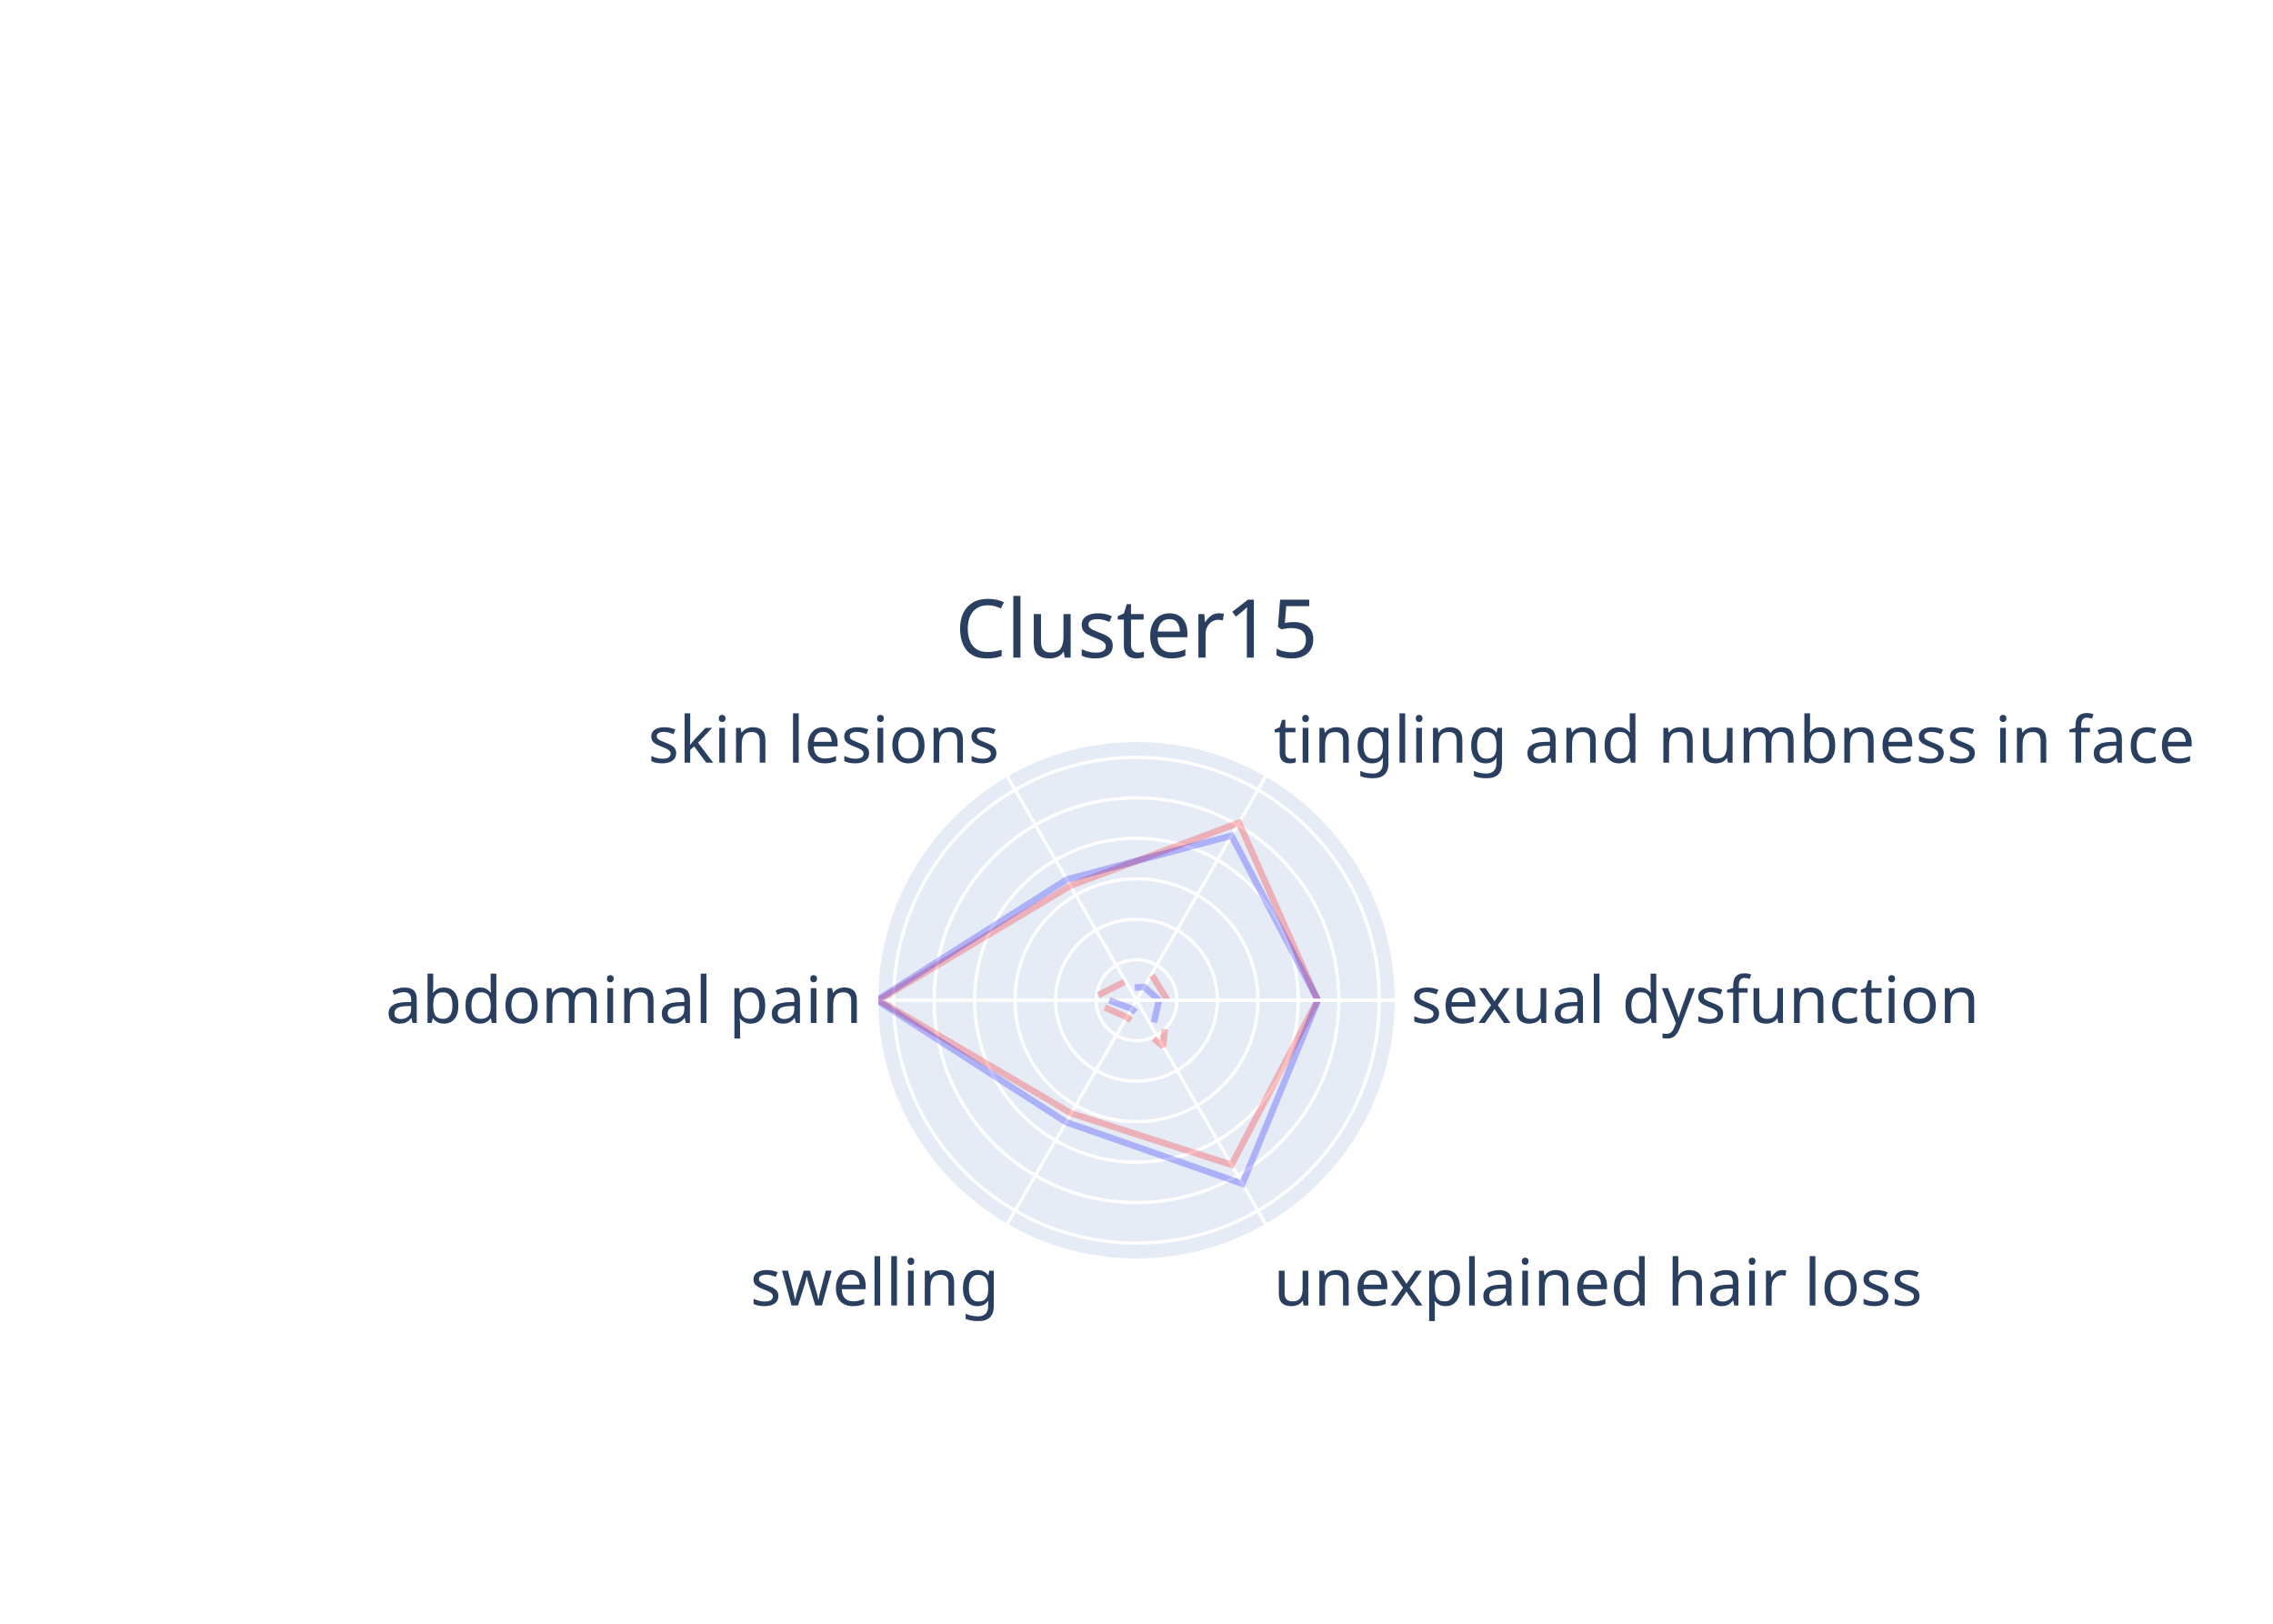
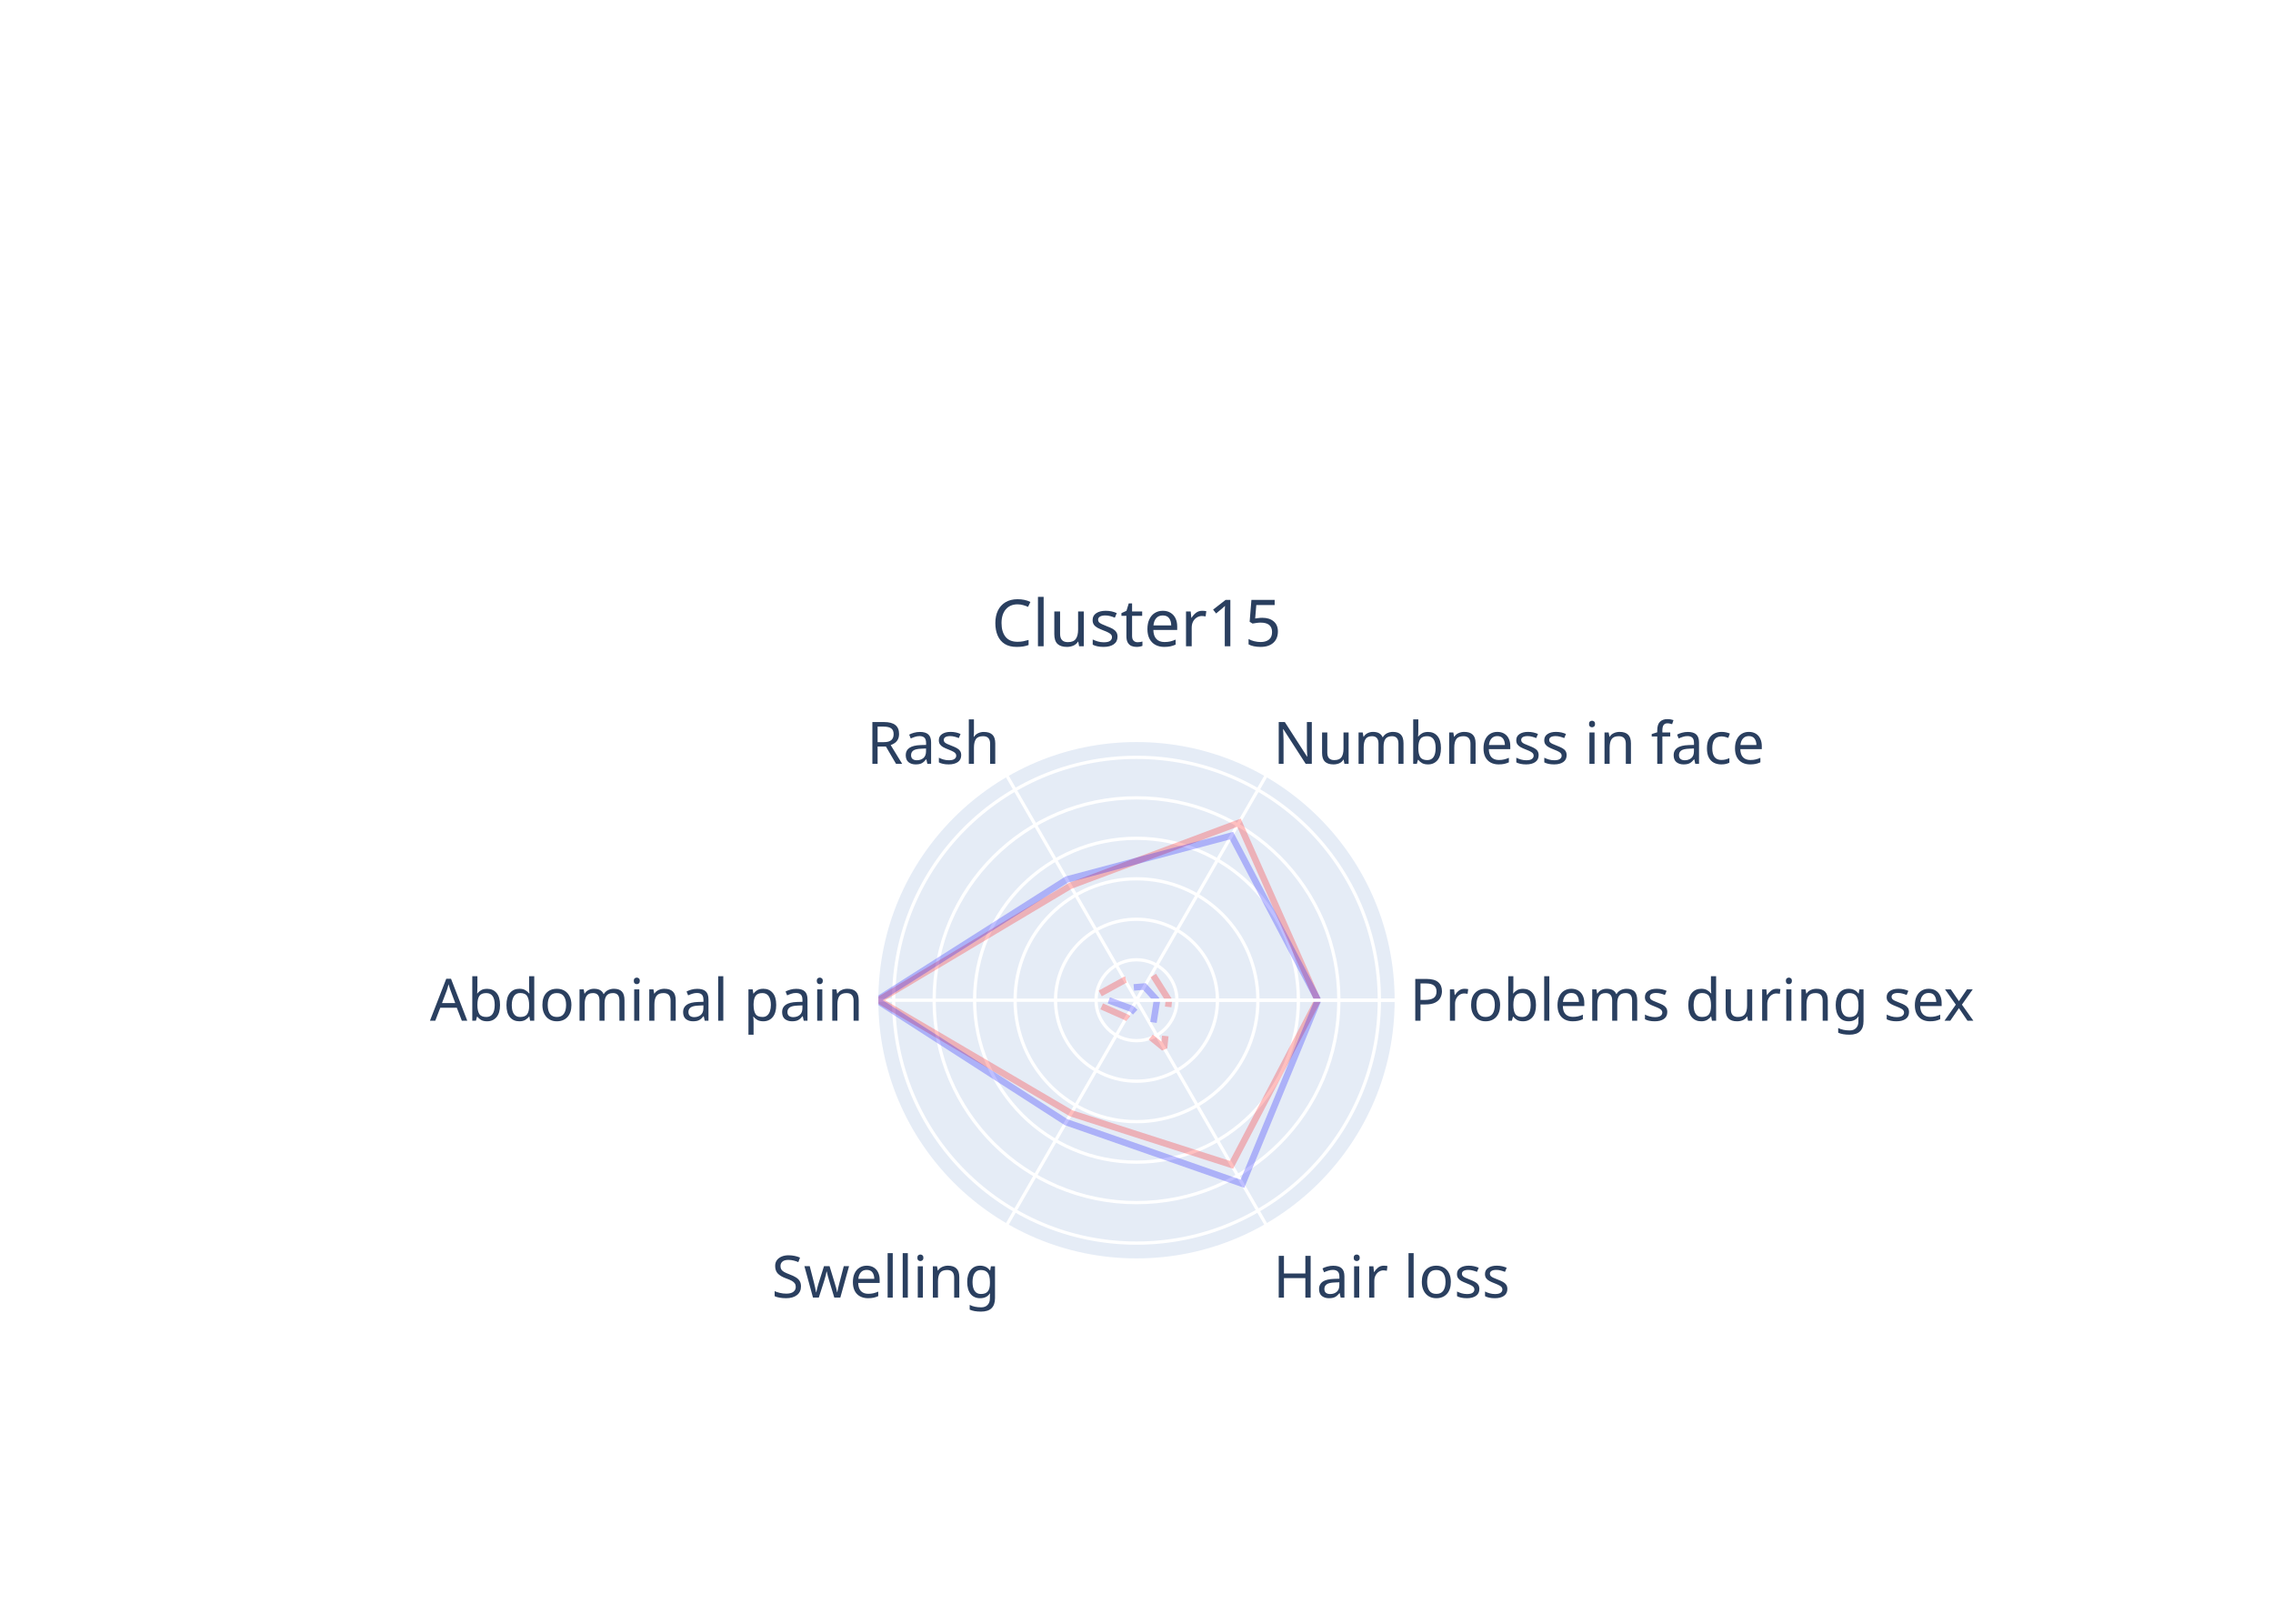
<svg xmlns="http://www.w3.org/2000/svg" class="main-svg" width="700" height="500" style="" viewBox="0 0 700 500">
  <rect x="0" y="0" width="700" height="500" style="fill: rgb(255, 255, 255); fill-opacity: 1;" />
-   <defs id="defs-f0427c">
+   <defs id="defs-57e621">
    <g class="clips">
-       <clipPath id="clipf0427cpolar-for-traces">
+       <clipPath id="clip57e621polar-for-traces">
        <path d="M80,0A80,80 0,1,0 -80,-9.797174393178826e-15A80,80 0,1,0 80,1.9594348786357652e-14Z" transform="translate(80,80)" />
      </clipPath>
    </g>
    <g class="gradients" />
    <g class="patterns" />
  </defs>
  <g class="bglayer" />
  <g class="layer-below">
    <g class="imagelayer" />
    <g class="shapelayer" />
  </g>
  <g class="cartesianlayer" />
  <g class="polarlayer">
    <g class="polar">
      <g class="polarsublayer draglayer" />
      <g class="polarsublayer plotbg">
        <path d="M80,0A80,80 0,1,0 -80,-9.797174393178826e-15A80,80 0,1,0 80,1.9594348786357652e-14Z" transform="translate(350,308)" style="fill: rgb(229, 236, 246); fill-opacity: 1;" />
      </g>
      <g class="polarsublayer backplot">
        <g class="maplayer" />
      </g>
      <g class="polarsublayer angular-grid" style="fill: none;">
        <path class="angularaxisgrid" d="M350,308L430,308" style="stroke: rgb(255, 255, 255); stroke-opacity: 1; stroke-width: 1px;" />
        <path class="angularaxisgrid" d="M350,308L390,238.718" style="stroke: rgb(255, 255, 255); stroke-opacity: 1; stroke-width: 1px;" />
        <path class="angularaxisgrid" d="M350,308L310,238.718" style="stroke: rgb(255, 255, 255); stroke-opacity: 1; stroke-width: 1px;" />
        <path class="angularaxisgrid" d="M350,308L270,308" style="stroke: rgb(255, 255, 255); stroke-opacity: 1; stroke-width: 1px;" />
        <path class="angularaxisgrid" d="M350,308L310,377.282" style="stroke: rgb(255, 255, 255); stroke-opacity: 1; stroke-width: 1px;" />
        <path class="angularaxisgrid" d="M350,308L390,377.282" style="stroke: rgb(255, 255, 255); stroke-opacity: 1; stroke-width: 1px;" />
      </g>
      <g class="polarsublayer radial-grid" transform="translate(350,308)" style="fill: none;">
        <path class="xgrid" d="M12.46,0A12.46,12.46 0,1,0 -12.46,-1.5259099117376022e-15A12.46,12.46 0,1,0 12.46,3.0518198234752044e-15Z" style="stroke: rgb(255, 255, 255); stroke-opacity: 1; stroke-width: 1px;" />
        <path class="xgrid" d="M24.93,0A24.93,24.93 0,1,0 -24.93,-3.0530444702743516e-15A24.93,24.93 0,1,0 24.93,6.106088940548703e-15Z" style="stroke: rgb(255, 255, 255); stroke-opacity: 1; stroke-width: 1px;" />
        <path class="xgrid" d="M37.39,0A37.39,37.39 0,1,0 -37.39,-4.5789543820119534e-15A37.39,37.39 0,1,0 37.39,9.157908764023907e-15Z" style="stroke: rgb(255, 255, 255); stroke-opacity: 1; stroke-width: 1px;" />
        <path class="xgrid" d="M49.86,0A49.86,49.86 0,1,0 -49.86,-6.106088940548703e-15A49.86,49.86 0,1,0 49.86,1.2212177881097406e-14Z" style="stroke: rgb(255, 255, 255); stroke-opacity: 1; stroke-width: 1px;" />
        <path class="xgrid" d="M62.32,0A62.32,62.32 0,1,0 -62.32,-7.631998852286305e-15A62.32,62.32 0,1,0 62.32,1.526399770457261e-14Z" style="stroke: rgb(255, 255, 255); stroke-opacity: 1; stroke-width: 1px;" />
        <path class="xgrid" d="M74.79,0A74.79,74.79 0,1,0 -74.79,-9.159133410823055e-15A74.79,74.79 0,1,0 74.79,1.831826682164611e-14Z" style="stroke: rgb(255, 255, 255); stroke-opacity: 1; stroke-width: 1px;" />
      </g>
-       <g class="polarsublayer frontplot" transform="translate(270,228)" clip-path="url(#clipf0427cpolar-for-traces)">
+       <g class="polarsublayer frontplot" transform="translate(270,228)" clip-path="url(#clip57e621polar-for-traces)">
        <g class="barlayer" />
        <g class="scatterlayer">
-           <g class="trace scatter tracecbfd94" style="stroke-miterlimit: 2; opacity: 1;">
+           <g class="trace scatter trace7d2782" style="stroke-miterlimit: 2; opacity: 1;">
            <g class="fills" />
            <g class="errorbars" />
            <g class="lines">
              <path class="js-line" d="M135.79,80L111.56,25.34L59.65,44.75L0.58,80L59.89,114.83L109.26,130.68L135.79,80" style="vector-effect: none; fill: none; stroke: rgb(255, 0, 0); stroke-opacity: 0.25; stroke-width: 2px; opacity: 1;" />
            </g>
            <g class="points" />
            <g class="text" />
          </g>
-           <g class="trace scatter traceda6ee7" style="stroke-miterlimit: 2; opacity: 1;">
+           <g class="trace scatter trace7d3cdd" style="stroke-miterlimit: 2; opacity: 1;">
            <g class="fills" />
            <g class="errorbars" />
            <g class="lines">
              <path class="js-line" d="M135.9,80L109.25,29.33L58.53,42.82L0,80L58.32,117.55L112.63,136.52L135.9,80" style="vector-effect: none; fill: none; stroke: rgb(0, 0, 255); stroke-opacity: 0.25; stroke-width: 2px; opacity: 1;" />
            </g>
            <g class="points" />
            <g class="text" />
          </g>
-           <g class="trace scatter traceb1ae21" style="stroke-miterlimit: 2; opacity: 1;">
+           <g class="trace scatter trace19d375" style="stroke-miterlimit: 2; opacity: 1;">
            <g class="fills" />
            <g class="errorbars" />
            <g class="lines">
-               <path class="js-line" d="M89.55,80L84.58,72.06L76.63,74.16L65.16,80L77,85.2L88.17,94.14L89.55,80" style="vector-effect: none; fill: none; stroke: rgb(255, 0, 0); stroke-opacity: 0.25; stroke-dasharray: 9px, 9px; stroke-width: 2px; opacity: 1;" />
+               <path class="js-line" d="M89.97,80L84.77,71.75L76.4,73.76L65.02,80L76.95,85.29L88.49,94.71L89.97,80" style="vector-effect: none; fill: none; stroke: rgb(255, 0, 0); stroke-opacity: 0.25; stroke-dasharray: 9px, 9px; stroke-width: 2px; opacity: 1;" />
            </g>
            <g class="points" />
            <g class="text" />
          </g>
-           <g class="trace scatter traceaf486c" style="stroke-miterlimit: 2; opacity: 1;">
+           <g class="trace scatter trace1a72d2" style="stroke-miterlimit: 2; opacity: 1;">
            <g class="fills" />
            <g class="errorbars" />
            <g class="lines">
-               <path class="js-line" d="M86.93,80L82.36,75.91L77.84,76.25L71.57,80L78.49,82.62L84.96,88.6L86.93,80" style="vector-effect: none; fill: none; stroke: rgb(0, 0, 255); stroke-opacity: 0.25; stroke-dasharray: 9px, 9px; stroke-width: 2px; opacity: 1;" />
+               <path class="js-line" d="M86.31,80L82.44,75.78L77.78,76.16L71.36,80L78.48,82.64L84.95,88.57L86.31,80" style="vector-effect: none; fill: none; stroke: rgb(0, 0, 255); stroke-opacity: 0.25; stroke-dasharray: 9px, 9px; stroke-width: 2px; opacity: 1;" />
            </g>
            <g class="points" />
            <g class="text" />
          </g>
        </g>
      </g>
      <g class="polarsublayer angular-line">
        <path d="M80,0A80,80 0,1,0 -80,-9.797174393178826e-15A80,80 0,1,0 80,1.9594348786357652e-14Z" transform="translate(350,308)" stroke-width="1" style="fill: none; stroke: rgb(255, 255, 255); stroke-opacity: 1;" />
      </g>
      <g class="polarsublayer radial-line">
        <line x1="0" y1="0" x2="80" y2="0" transform="translate(350,308)" stroke-width="1" style="fill: none; stroke: rgb(255, 255, 255); stroke-opacity: 1;" />
      </g>
      <g class="polarsublayer angular-axis">
        <g class="angularaxistick">
-           <text text-anchor="start" x="4.5" y="7" transform="translate(430,308)" style="font-family: sans-serif; font-size: 20px; fill: rgb(42, 63, 95); fill-opacity: 1; white-space: pre; opacity: 1;">sexual dysfunction</text>
+           <text text-anchor="start" x="4.1" y="6.3" transform="translate(430,308)" style="font-family: sans-serif; font-size: 18px; fill: rgb(42, 63, 95); fill-opacity: 1; white-space: pre; opacity: 1;">Problems during sex</text>
        </g>
        <g class="angularaxistick">
-           <text text-anchor="start" x="2.25" y="-3.861" transform="translate(390,238.718)" style="font-family: sans-serif; font-size: 20px; fill: rgb(42, 63, 95); fill-opacity: 1; white-space: pre; opacity: 1;">tingling and numbness in face</text>
+           <text text-anchor="start" x="2.05" y="-3.518" transform="translate(390,238.718)" style="font-family: sans-serif; font-size: 18px; fill: rgb(42, 63, 95); fill-opacity: 1; white-space: pre; opacity: 1;">Numbness in face</text>
        </g>
        <g class="angularaxistick">
-           <text text-anchor="end" x="-2.25" y="-3.861" transform="translate(310,238.718)" style="font-family: sans-serif; font-size: 20px; fill: rgb(42, 63, 95); fill-opacity: 1; white-space: pre; opacity: 1;">skin lesions</text>
+           <text text-anchor="end" x="-2.05" y="-3.518" transform="translate(310,238.718)" style="font-family: sans-serif; font-size: 18px; fill: rgb(42, 63, 95); fill-opacity: 1; white-space: pre; opacity: 1;">Rash</text>
        </g>
        <g class="angularaxistick">
-           <text text-anchor="end" x="-4.5" y="7" transform="translate(270,308)" style="font-family: sans-serif; font-size: 20px; fill: rgb(42, 63, 95); fill-opacity: 1; white-space: pre; opacity: 1;">abdominal pain</text>
+           <text text-anchor="end" x="-4.1" y="6.3" transform="translate(270,308)" style="font-family: sans-serif; font-size: 18px; fill: rgb(42, 63, 95); fill-opacity: 1; white-space: pre; opacity: 1;">Abdominal pain</text>
        </g>
        <g class="angularaxistick">
-           <text text-anchor="end" x="-2.25" y="24.718" transform="translate(310,377.282)" style="font-family: sans-serif; font-size: 20px; fill: rgb(42, 63, 95); fill-opacity: 1; white-space: pre; opacity: 1;">swelling</text>
+           <text text-anchor="end" x="-2.05" y="22.289" transform="translate(310,377.282)" style="font-family: sans-serif; font-size: 18px; fill: rgb(42, 63, 95); fill-opacity: 1; white-space: pre; opacity: 1;">Swelling</text>
        </g>
        <g class="angularaxistick">
-           <text text-anchor="start" x="2.25" y="24.718" transform="translate(390,377.282)" style="font-family: sans-serif; font-size: 20px; fill: rgb(42, 63, 95); fill-opacity: 1; white-space: pre; opacity: 1;">unexplained hair loss</text>
+           <text text-anchor="start" x="2.05" y="22.289" transform="translate(390,377.282)" style="font-family: sans-serif; font-size: 18px; fill: rgb(42, 63, 95); fill-opacity: 1; white-space: pre; opacity: 1;">Hair loss</text>
        </g>
      </g>
      <g class="polarsublayer radial-axis" display="none" />
    </g>
  </g>
  <g class="smithlayer" />
  <g class="ternarylayer" />
  <g class="geolayer" />
  <g class="funnelarealayer" />
  <g class="pielayer" />
  <g class="iciclelayer" />
  <g class="treemaplayer" />
  <g class="sunburstlayer" />
  <g class="glimages" />
-   <defs id="topdefs-f0427c">
+   <defs id="topdefs-57e621">
    <g class="clips" />
  </defs>
  <g class="layer-above">
    <g class="imagelayer" />
    <g class="shapelayer" />
  </g>
  <g class="infolayer">
    <g class="g-gtitle">
-       <text class="gtitle" x="350" y="185" text-anchor="middle" dy="0.7em" style="opacity: 1; font-family: sans-serif; font-size: 25px; fill: rgb(42, 63, 95); fill-opacity: 1; white-space: pre;">Cluster15</text>
+       <text class="gtitle" x="350" y="185" text-anchor="middle" dy="0.7em" style="opacity: 1; font-family: sans-serif; font-size: 20px; fill: rgb(42, 63, 95); fill-opacity: 1; white-space: pre;">Cluster15</text>
    </g>
    <g class="g-polartitle" />
  </g>
</svg>
